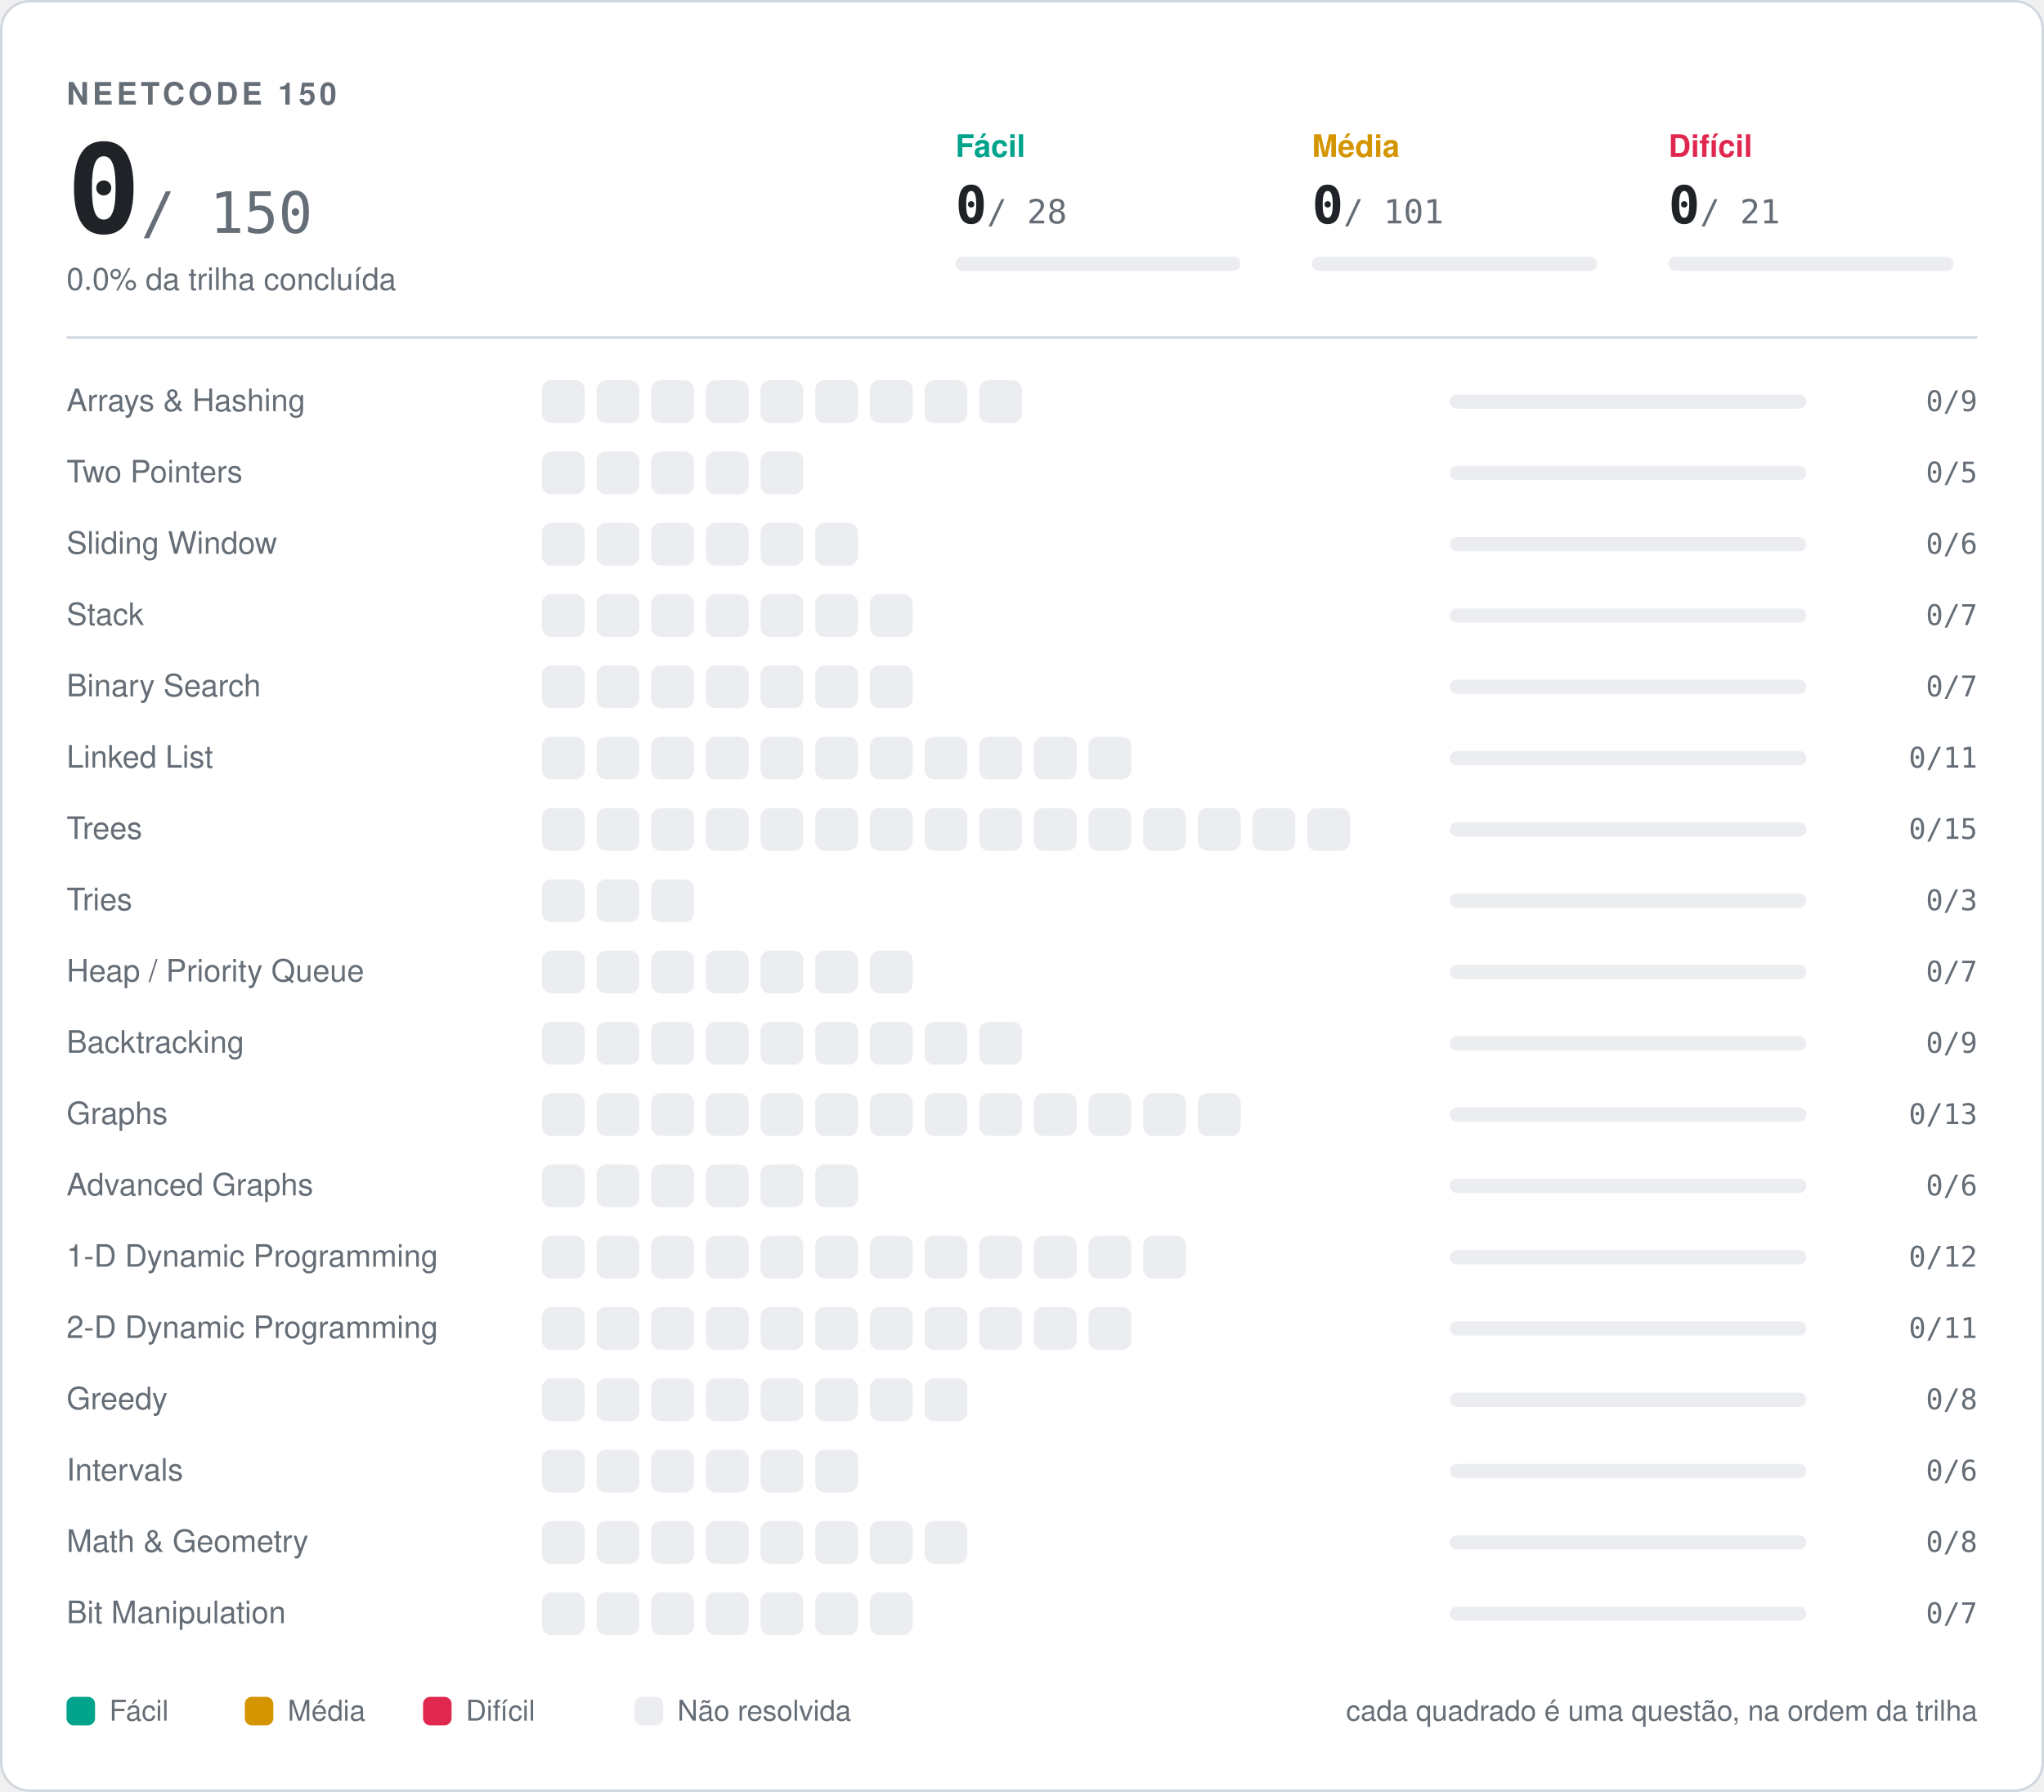
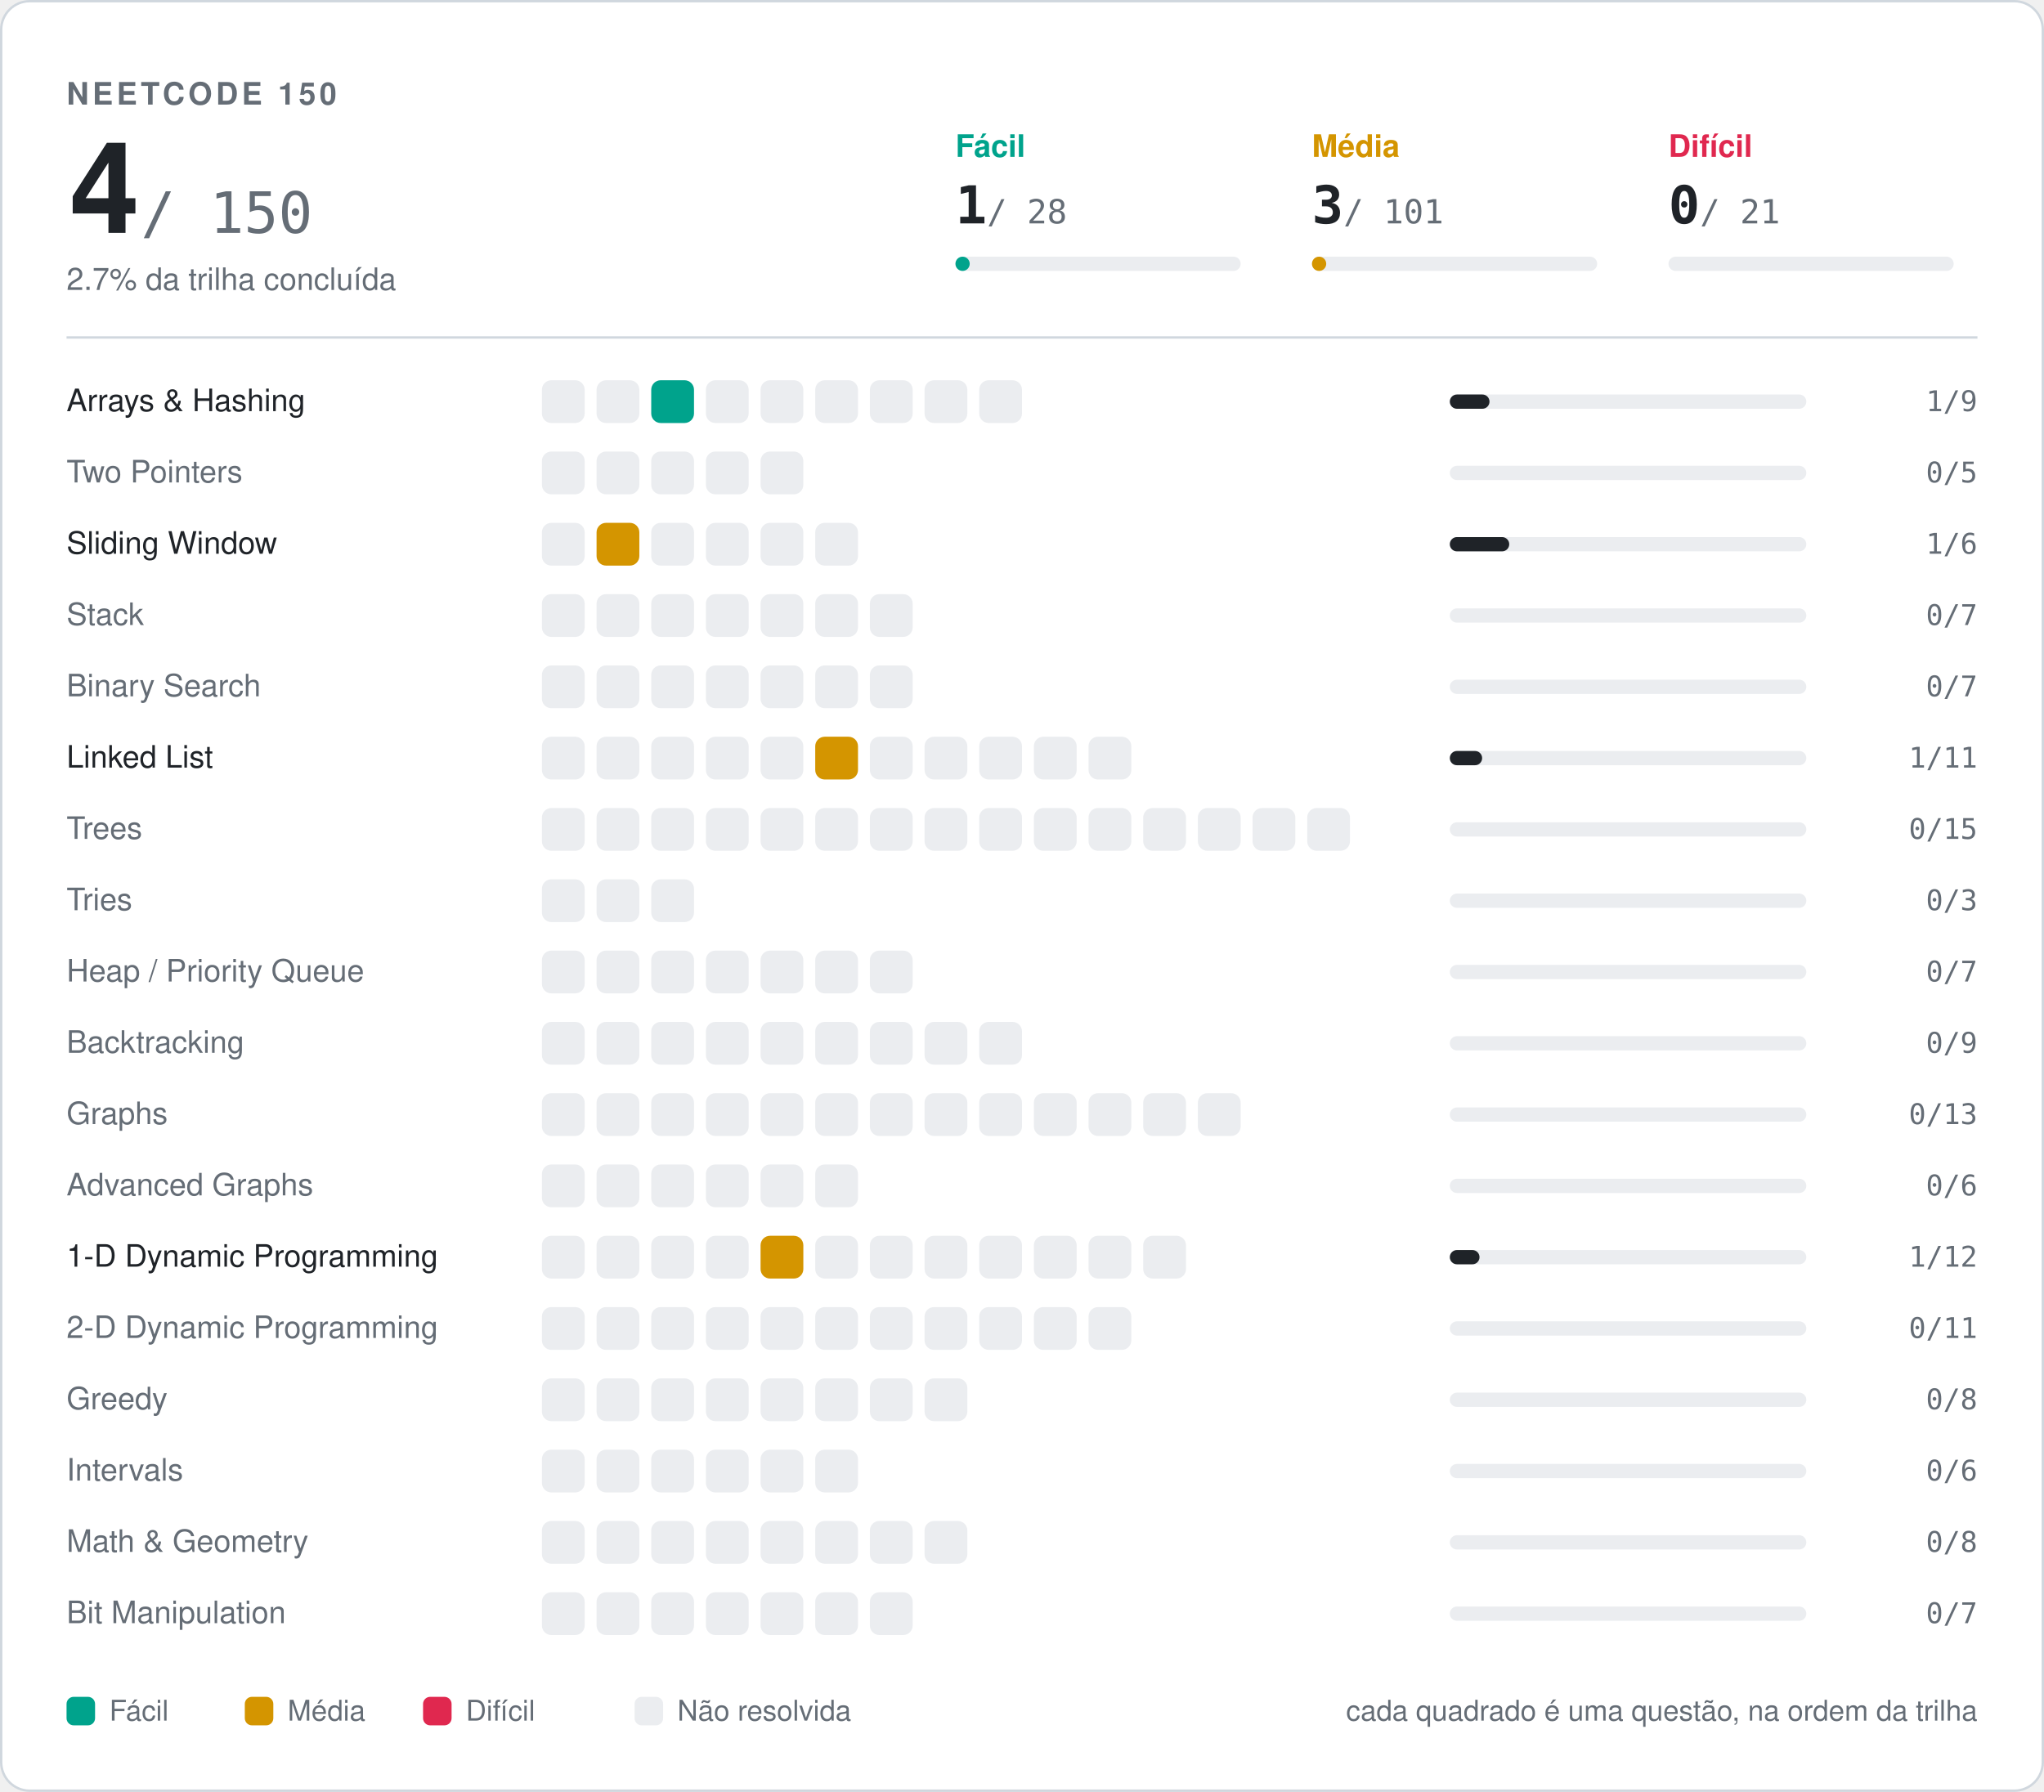
- <svg xmlns="http://www.w3.org/2000/svg" width="860" height="754" viewBox="0 0 860 754" font-family="-apple-system,BlinkMacSystemFont,'Segoe UI',Helvetica,Arial,sans-serif" role="img" aria-label="NeetCode 150: 0 de 150 resolvidas">
+ <svg xmlns="http://www.w3.org/2000/svg" width="860" height="754" viewBox="0 0 860 754" font-family="-apple-system,BlinkMacSystemFont,'Segoe UI',Helvetica,Arial,sans-serif" role="img" aria-label="NeetCode 150: 4 de 150 resolvidas">
  <rect x="0.5" y="0.5" width="859" height="753" rx="12" fill="#ffffff" stroke="#d0d7de" />
  <text x="28" y="44" fill="#656d76" font-size="13" font-weight="600" letter-spacing="1.5">NEETCODE 150</text>
-   <text x="28" y="98" fill="#1f2328" font-family="ui-monospace,SFMono-Regular,'SF Mono',Menlo,Consolas,monospace" font-size="52" font-weight="700">0<tspan fill="#656d76" font-size="24" font-weight="500"> / 150</tspan>
-   </text>
-   <text x="28" y="122" fill="#656d76" font-size="13">0.0% da trilha concluída</text>
+   <text x="28" y="98" fill="#1f2328" font-family="ui-monospace,SFMono-Regular,'SF Mono',Menlo,Consolas,monospace" font-size="52" font-weight="700">4<tspan fill="#656d76" font-size="24" font-weight="500"> / 150</tspan>
+   </text>
+   <text x="28" y="122" fill="#656d76" font-size="13">2.7% da trilha concluída</text>
  <text x="402" y="66" fill="#00a38c" font-size="13" font-weight="600">Fácil</text>
-   <text x="402" y="94" fill="#1f2328" font-family="ui-monospace,SFMono-Regular,'SF Mono',Menlo,Consolas,monospace" font-size="22" font-weight="700">0<tspan fill="#656d76" font-size="14" font-weight="500"> / 28</tspan>
+   <text x="402" y="94" fill="#1f2328" font-family="ui-monospace,SFMono-Regular,'SF Mono',Menlo,Consolas,monospace" font-size="22" font-weight="700">1<tspan fill="#656d76" font-size="14" font-weight="500"> / 28</tspan>
  </text>
  <rect x="402" y="108" width="120" height="6" rx="3" fill="#ebedf0" />
+   <rect x="402" y="108" width="6.0" height="6" rx="3" fill="#00a38c" />
  <text x="552" y="66" fill="#d49500" font-size="13" font-weight="600">Média</text>
-   <text x="552" y="94" fill="#1f2328" font-family="ui-monospace,SFMono-Regular,'SF Mono',Menlo,Consolas,monospace" font-size="22" font-weight="700">0<tspan fill="#656d76" font-size="14" font-weight="500"> / 101</tspan>
+   <text x="552" y="94" fill="#1f2328" font-family="ui-monospace,SFMono-Regular,'SF Mono',Menlo,Consolas,monospace" font-size="22" font-weight="700">3<tspan fill="#656d76" font-size="14" font-weight="500"> / 101</tspan>
  </text>
  <rect x="552" y="108" width="120" height="6" rx="3" fill="#ebedf0" />
+   <rect x="552" y="108" width="6.0" height="6" rx="3" fill="#d49500" />
  <text x="702" y="66" fill="#e0284f" font-size="13" font-weight="600">Difícil</text>
  <text x="702" y="94" fill="#1f2328" font-family="ui-monospace,SFMono-Regular,'SF Mono',Menlo,Consolas,monospace" font-size="22" font-weight="700">0<tspan fill="#656d76" font-size="14" font-weight="500"> / 21</tspan>
  </text>
  <rect x="702" y="108" width="120" height="6" rx="3" fill="#ebedf0" />
  <line x1="28" y1="142" x2="832" y2="142" stroke="#d0d7de" />
-   <text x="28" y="173" fill="#656d76" font-size="13">Arrays &amp; Hashing</text>
+   <text x="28" y="173" fill="#1f2328" font-size="13">Arrays &amp; Hashing</text>
  <rect x="228" y="160" width="18" height="18" rx="4" fill="#ebedf0" />
  <rect x="251" y="160" width="18" height="18" rx="4" fill="#ebedf0" />
-   <rect x="274" y="160" width="18" height="18" rx="4" fill="#ebedf0" />
+   <rect x="274" y="160" width="18" height="18" rx="4" fill="#00a38c" />
  <rect x="297" y="160" width="18" height="18" rx="4" fill="#ebedf0" />
  <rect x="320" y="160" width="18" height="18" rx="4" fill="#ebedf0" />
  <rect x="343" y="160" width="18" height="18" rx="4" fill="#ebedf0" />
  <rect x="366" y="160" width="18" height="18" rx="4" fill="#ebedf0" />
  <rect x="389" y="160" width="18" height="18" rx="4" fill="#ebedf0" />
  <rect x="412" y="160" width="18" height="18" rx="4" fill="#ebedf0" />
  <rect x="610" y="166" width="150" height="6" rx="3" fill="#ebedf0" />
-   <text x="832" y="173" text-anchor="end" fill="#656d76" font-family="ui-monospace,SFMono-Regular,'SF Mono',Menlo,Consolas,monospace" font-size="12">0/9</text>
+   <rect x="610" y="166" width="16.7" height="6" rx="3" fill="#1f2328" />
+   <text x="832" y="173" text-anchor="end" fill="#656d76" font-family="ui-monospace,SFMono-Regular,'SF Mono',Menlo,Consolas,monospace" font-size="12">1/9</text>
  <text x="28" y="203" fill="#656d76" font-size="13">Two Pointers</text>
  <rect x="228" y="190" width="18" height="18" rx="4" fill="#ebedf0" />
  <rect x="251" y="190" width="18" height="18" rx="4" fill="#ebedf0" />
  <rect x="274" y="190" width="18" height="18" rx="4" fill="#ebedf0" />
  <rect x="297" y="190" width="18" height="18" rx="4" fill="#ebedf0" />
  <rect x="320" y="190" width="18" height="18" rx="4" fill="#ebedf0" />
  <rect x="610" y="196" width="150" height="6" rx="3" fill="#ebedf0" />
  <text x="832" y="203" text-anchor="end" fill="#656d76" font-family="ui-monospace,SFMono-Regular,'SF Mono',Menlo,Consolas,monospace" font-size="12">0/5</text>
-   <text x="28" y="233" fill="#656d76" font-size="13">Sliding Window</text>
+   <text x="28" y="233" fill="#1f2328" font-size="13">Sliding Window</text>
  <rect x="228" y="220" width="18" height="18" rx="4" fill="#ebedf0" />
-   <rect x="251" y="220" width="18" height="18" rx="4" fill="#ebedf0" />
+   <rect x="251" y="220" width="18" height="18" rx="4" fill="#d49500" />
  <rect x="274" y="220" width="18" height="18" rx="4" fill="#ebedf0" />
  <rect x="297" y="220" width="18" height="18" rx="4" fill="#ebedf0" />
  <rect x="320" y="220" width="18" height="18" rx="4" fill="#ebedf0" />
  <rect x="343" y="220" width="18" height="18" rx="4" fill="#ebedf0" />
  <rect x="610" y="226" width="150" height="6" rx="3" fill="#ebedf0" />
-   <text x="832" y="233" text-anchor="end" fill="#656d76" font-family="ui-monospace,SFMono-Regular,'SF Mono',Menlo,Consolas,monospace" font-size="12">0/6</text>
+   <rect x="610" y="226" width="25.0" height="6" rx="3" fill="#1f2328" />
+   <text x="832" y="233" text-anchor="end" fill="#656d76" font-family="ui-monospace,SFMono-Regular,'SF Mono',Menlo,Consolas,monospace" font-size="12">1/6</text>
  <text x="28" y="263" fill="#656d76" font-size="13">Stack</text>
  <rect x="228" y="250" width="18" height="18" rx="4" fill="#ebedf0" />
  <rect x="251" y="250" width="18" height="18" rx="4" fill="#ebedf0" />
  <rect x="274" y="250" width="18" height="18" rx="4" fill="#ebedf0" />
  <rect x="297" y="250" width="18" height="18" rx="4" fill="#ebedf0" />
  <rect x="320" y="250" width="18" height="18" rx="4" fill="#ebedf0" />
  <rect x="343" y="250" width="18" height="18" rx="4" fill="#ebedf0" />
  <rect x="366" y="250" width="18" height="18" rx="4" fill="#ebedf0" />
  <rect x="610" y="256" width="150" height="6" rx="3" fill="#ebedf0" />
  <text x="832" y="263" text-anchor="end" fill="#656d76" font-family="ui-monospace,SFMono-Regular,'SF Mono',Menlo,Consolas,monospace" font-size="12">0/7</text>
  <text x="28" y="293" fill="#656d76" font-size="13">Binary Search</text>
  <rect x="228" y="280" width="18" height="18" rx="4" fill="#ebedf0" />
  <rect x="251" y="280" width="18" height="18" rx="4" fill="#ebedf0" />
  <rect x="274" y="280" width="18" height="18" rx="4" fill="#ebedf0" />
  <rect x="297" y="280" width="18" height="18" rx="4" fill="#ebedf0" />
  <rect x="320" y="280" width="18" height="18" rx="4" fill="#ebedf0" />
  <rect x="343" y="280" width="18" height="18" rx="4" fill="#ebedf0" />
  <rect x="366" y="280" width="18" height="18" rx="4" fill="#ebedf0" />
  <rect x="610" y="286" width="150" height="6" rx="3" fill="#ebedf0" />
  <text x="832" y="293" text-anchor="end" fill="#656d76" font-family="ui-monospace,SFMono-Regular,'SF Mono',Menlo,Consolas,monospace" font-size="12">0/7</text>
-   <text x="28" y="323" fill="#656d76" font-size="13">Linked List</text>
+   <text x="28" y="323" fill="#1f2328" font-size="13">Linked List</text>
  <rect x="228" y="310" width="18" height="18" rx="4" fill="#ebedf0" />
  <rect x="251" y="310" width="18" height="18" rx="4" fill="#ebedf0" />
  <rect x="274" y="310" width="18" height="18" rx="4" fill="#ebedf0" />
  <rect x="297" y="310" width="18" height="18" rx="4" fill="#ebedf0" />
  <rect x="320" y="310" width="18" height="18" rx="4" fill="#ebedf0" />
-   <rect x="343" y="310" width="18" height="18" rx="4" fill="#ebedf0" />
+   <rect x="343" y="310" width="18" height="18" rx="4" fill="#d49500" />
  <rect x="366" y="310" width="18" height="18" rx="4" fill="#ebedf0" />
  <rect x="389" y="310" width="18" height="18" rx="4" fill="#ebedf0" />
  <rect x="412" y="310" width="18" height="18" rx="4" fill="#ebedf0" />
  <rect x="435" y="310" width="18" height="18" rx="4" fill="#ebedf0" />
  <rect x="458" y="310" width="18" height="18" rx="4" fill="#ebedf0" />
  <rect x="610" y="316" width="150" height="6" rx="3" fill="#ebedf0" />
-   <text x="832" y="323" text-anchor="end" fill="#656d76" font-family="ui-monospace,SFMono-Regular,'SF Mono',Menlo,Consolas,monospace" font-size="12">0/11</text>
+   <rect x="610" y="316" width="13.6" height="6" rx="3" fill="#1f2328" />
+   <text x="832" y="323" text-anchor="end" fill="#656d76" font-family="ui-monospace,SFMono-Regular,'SF Mono',Menlo,Consolas,monospace" font-size="12">1/11</text>
  <text x="28" y="353" fill="#656d76" font-size="13">Trees</text>
  <rect x="228" y="340" width="18" height="18" rx="4" fill="#ebedf0" />
  <rect x="251" y="340" width="18" height="18" rx="4" fill="#ebedf0" />
  <rect x="274" y="340" width="18" height="18" rx="4" fill="#ebedf0" />
  <rect x="297" y="340" width="18" height="18" rx="4" fill="#ebedf0" />
  <rect x="320" y="340" width="18" height="18" rx="4" fill="#ebedf0" />
  <rect x="343" y="340" width="18" height="18" rx="4" fill="#ebedf0" />
  <rect x="366" y="340" width="18" height="18" rx="4" fill="#ebedf0" />
  <rect x="389" y="340" width="18" height="18" rx="4" fill="#ebedf0" />
  <rect x="412" y="340" width="18" height="18" rx="4" fill="#ebedf0" />
  <rect x="435" y="340" width="18" height="18" rx="4" fill="#ebedf0" />
  <rect x="458" y="340" width="18" height="18" rx="4" fill="#ebedf0" />
  <rect x="481" y="340" width="18" height="18" rx="4" fill="#ebedf0" />
  <rect x="504" y="340" width="18" height="18" rx="4" fill="#ebedf0" />
  <rect x="527" y="340" width="18" height="18" rx="4" fill="#ebedf0" />
  <rect x="550" y="340" width="18" height="18" rx="4" fill="#ebedf0" />
  <rect x="610" y="346" width="150" height="6" rx="3" fill="#ebedf0" />
  <text x="832" y="353" text-anchor="end" fill="#656d76" font-family="ui-monospace,SFMono-Regular,'SF Mono',Menlo,Consolas,monospace" font-size="12">0/15</text>
  <text x="28" y="383" fill="#656d76" font-size="13">Tries</text>
  <rect x="228" y="370" width="18" height="18" rx="4" fill="#ebedf0" />
  <rect x="251" y="370" width="18" height="18" rx="4" fill="#ebedf0" />
  <rect x="274" y="370" width="18" height="18" rx="4" fill="#ebedf0" />
  <rect x="610" y="376" width="150" height="6" rx="3" fill="#ebedf0" />
  <text x="832" y="383" text-anchor="end" fill="#656d76" font-family="ui-monospace,SFMono-Regular,'SF Mono',Menlo,Consolas,monospace" font-size="12">0/3</text>
  <text x="28" y="413" fill="#656d76" font-size="13">Heap / Priority Queue</text>
  <rect x="228" y="400" width="18" height="18" rx="4" fill="#ebedf0" />
  <rect x="251" y="400" width="18" height="18" rx="4" fill="#ebedf0" />
  <rect x="274" y="400" width="18" height="18" rx="4" fill="#ebedf0" />
  <rect x="297" y="400" width="18" height="18" rx="4" fill="#ebedf0" />
  <rect x="320" y="400" width="18" height="18" rx="4" fill="#ebedf0" />
  <rect x="343" y="400" width="18" height="18" rx="4" fill="#ebedf0" />
  <rect x="366" y="400" width="18" height="18" rx="4" fill="#ebedf0" />
  <rect x="610" y="406" width="150" height="6" rx="3" fill="#ebedf0" />
  <text x="832" y="413" text-anchor="end" fill="#656d76" font-family="ui-monospace,SFMono-Regular,'SF Mono',Menlo,Consolas,monospace" font-size="12">0/7</text>
  <text x="28" y="443" fill="#656d76" font-size="13">Backtracking</text>
  <rect x="228" y="430" width="18" height="18" rx="4" fill="#ebedf0" />
  <rect x="251" y="430" width="18" height="18" rx="4" fill="#ebedf0" />
  <rect x="274" y="430" width="18" height="18" rx="4" fill="#ebedf0" />
  <rect x="297" y="430" width="18" height="18" rx="4" fill="#ebedf0" />
  <rect x="320" y="430" width="18" height="18" rx="4" fill="#ebedf0" />
  <rect x="343" y="430" width="18" height="18" rx="4" fill="#ebedf0" />
  <rect x="366" y="430" width="18" height="18" rx="4" fill="#ebedf0" />
  <rect x="389" y="430" width="18" height="18" rx="4" fill="#ebedf0" />
  <rect x="412" y="430" width="18" height="18" rx="4" fill="#ebedf0" />
  <rect x="610" y="436" width="150" height="6" rx="3" fill="#ebedf0" />
  <text x="832" y="443" text-anchor="end" fill="#656d76" font-family="ui-monospace,SFMono-Regular,'SF Mono',Menlo,Consolas,monospace" font-size="12">0/9</text>
  <text x="28" y="473" fill="#656d76" font-size="13">Graphs</text>
  <rect x="228" y="460" width="18" height="18" rx="4" fill="#ebedf0" />
  <rect x="251" y="460" width="18" height="18" rx="4" fill="#ebedf0" />
  <rect x="274" y="460" width="18" height="18" rx="4" fill="#ebedf0" />
  <rect x="297" y="460" width="18" height="18" rx="4" fill="#ebedf0" />
  <rect x="320" y="460" width="18" height="18" rx="4" fill="#ebedf0" />
  <rect x="343" y="460" width="18" height="18" rx="4" fill="#ebedf0" />
  <rect x="366" y="460" width="18" height="18" rx="4" fill="#ebedf0" />
  <rect x="389" y="460" width="18" height="18" rx="4" fill="#ebedf0" />
  <rect x="412" y="460" width="18" height="18" rx="4" fill="#ebedf0" />
  <rect x="435" y="460" width="18" height="18" rx="4" fill="#ebedf0" />
  <rect x="458" y="460" width="18" height="18" rx="4" fill="#ebedf0" />
  <rect x="481" y="460" width="18" height="18" rx="4" fill="#ebedf0" />
  <rect x="504" y="460" width="18" height="18" rx="4" fill="#ebedf0" />
  <rect x="610" y="466" width="150" height="6" rx="3" fill="#ebedf0" />
  <text x="832" y="473" text-anchor="end" fill="#656d76" font-family="ui-monospace,SFMono-Regular,'SF Mono',Menlo,Consolas,monospace" font-size="12">0/13</text>
  <text x="28" y="503" fill="#656d76" font-size="13">Advanced Graphs</text>
  <rect x="228" y="490" width="18" height="18" rx="4" fill="#ebedf0" />
  <rect x="251" y="490" width="18" height="18" rx="4" fill="#ebedf0" />
  <rect x="274" y="490" width="18" height="18" rx="4" fill="#ebedf0" />
  <rect x="297" y="490" width="18" height="18" rx="4" fill="#ebedf0" />
  <rect x="320" y="490" width="18" height="18" rx="4" fill="#ebedf0" />
  <rect x="343" y="490" width="18" height="18" rx="4" fill="#ebedf0" />
  <rect x="610" y="496" width="150" height="6" rx="3" fill="#ebedf0" />
  <text x="832" y="503" text-anchor="end" fill="#656d76" font-family="ui-monospace,SFMono-Regular,'SF Mono',Menlo,Consolas,monospace" font-size="12">0/6</text>
-   <text x="28" y="533" fill="#656d76" font-size="13">1-D Dynamic Programming</text>
+   <text x="28" y="533" fill="#1f2328" font-size="13">1-D Dynamic Programming</text>
  <rect x="228" y="520" width="18" height="18" rx="4" fill="#ebedf0" />
  <rect x="251" y="520" width="18" height="18" rx="4" fill="#ebedf0" />
  <rect x="274" y="520" width="18" height="18" rx="4" fill="#ebedf0" />
  <rect x="297" y="520" width="18" height="18" rx="4" fill="#ebedf0" />
-   <rect x="320" y="520" width="18" height="18" rx="4" fill="#ebedf0" />
+   <rect x="320" y="520" width="18" height="18" rx="4" fill="#d49500" />
  <rect x="343" y="520" width="18" height="18" rx="4" fill="#ebedf0" />
  <rect x="366" y="520" width="18" height="18" rx="4" fill="#ebedf0" />
  <rect x="389" y="520" width="18" height="18" rx="4" fill="#ebedf0" />
  <rect x="412" y="520" width="18" height="18" rx="4" fill="#ebedf0" />
  <rect x="435" y="520" width="18" height="18" rx="4" fill="#ebedf0" />
  <rect x="458" y="520" width="18" height="18" rx="4" fill="#ebedf0" />
  <rect x="481" y="520" width="18" height="18" rx="4" fill="#ebedf0" />
  <rect x="610" y="526" width="150" height="6" rx="3" fill="#ebedf0" />
-   <text x="832" y="533" text-anchor="end" fill="#656d76" font-family="ui-monospace,SFMono-Regular,'SF Mono',Menlo,Consolas,monospace" font-size="12">0/12</text>
+   <rect x="610" y="526" width="12.5" height="6" rx="3" fill="#1f2328" />
+   <text x="832" y="533" text-anchor="end" fill="#656d76" font-family="ui-monospace,SFMono-Regular,'SF Mono',Menlo,Consolas,monospace" font-size="12">1/12</text>
  <text x="28" y="563" fill="#656d76" font-size="13">2-D Dynamic Programming</text>
  <rect x="228" y="550" width="18" height="18" rx="4" fill="#ebedf0" />
  <rect x="251" y="550" width="18" height="18" rx="4" fill="#ebedf0" />
  <rect x="274" y="550" width="18" height="18" rx="4" fill="#ebedf0" />
  <rect x="297" y="550" width="18" height="18" rx="4" fill="#ebedf0" />
  <rect x="320" y="550" width="18" height="18" rx="4" fill="#ebedf0" />
  <rect x="343" y="550" width="18" height="18" rx="4" fill="#ebedf0" />
  <rect x="366" y="550" width="18" height="18" rx="4" fill="#ebedf0" />
  <rect x="389" y="550" width="18" height="18" rx="4" fill="#ebedf0" />
  <rect x="412" y="550" width="18" height="18" rx="4" fill="#ebedf0" />
  <rect x="435" y="550" width="18" height="18" rx="4" fill="#ebedf0" />
  <rect x="458" y="550" width="18" height="18" rx="4" fill="#ebedf0" />
  <rect x="610" y="556" width="150" height="6" rx="3" fill="#ebedf0" />
  <text x="832" y="563" text-anchor="end" fill="#656d76" font-family="ui-monospace,SFMono-Regular,'SF Mono',Menlo,Consolas,monospace" font-size="12">0/11</text>
  <text x="28" y="593" fill="#656d76" font-size="13">Greedy</text>
  <rect x="228" y="580" width="18" height="18" rx="4" fill="#ebedf0" />
  <rect x="251" y="580" width="18" height="18" rx="4" fill="#ebedf0" />
  <rect x="274" y="580" width="18" height="18" rx="4" fill="#ebedf0" />
  <rect x="297" y="580" width="18" height="18" rx="4" fill="#ebedf0" />
  <rect x="320" y="580" width="18" height="18" rx="4" fill="#ebedf0" />
  <rect x="343" y="580" width="18" height="18" rx="4" fill="#ebedf0" />
  <rect x="366" y="580" width="18" height="18" rx="4" fill="#ebedf0" />
  <rect x="389" y="580" width="18" height="18" rx="4" fill="#ebedf0" />
  <rect x="610" y="586" width="150" height="6" rx="3" fill="#ebedf0" />
  <text x="832" y="593" text-anchor="end" fill="#656d76" font-family="ui-monospace,SFMono-Regular,'SF Mono',Menlo,Consolas,monospace" font-size="12">0/8</text>
  <text x="28" y="623" fill="#656d76" font-size="13">Intervals</text>
  <rect x="228" y="610" width="18" height="18" rx="4" fill="#ebedf0" />
  <rect x="251" y="610" width="18" height="18" rx="4" fill="#ebedf0" />
  <rect x="274" y="610" width="18" height="18" rx="4" fill="#ebedf0" />
  <rect x="297" y="610" width="18" height="18" rx="4" fill="#ebedf0" />
  <rect x="320" y="610" width="18" height="18" rx="4" fill="#ebedf0" />
  <rect x="343" y="610" width="18" height="18" rx="4" fill="#ebedf0" />
  <rect x="610" y="616" width="150" height="6" rx="3" fill="#ebedf0" />
  <text x="832" y="623" text-anchor="end" fill="#656d76" font-family="ui-monospace,SFMono-Regular,'SF Mono',Menlo,Consolas,monospace" font-size="12">0/6</text>
  <text x="28" y="653" fill="#656d76" font-size="13">Math &amp; Geometry</text>
  <rect x="228" y="640" width="18" height="18" rx="4" fill="#ebedf0" />
  <rect x="251" y="640" width="18" height="18" rx="4" fill="#ebedf0" />
  <rect x="274" y="640" width="18" height="18" rx="4" fill="#ebedf0" />
  <rect x="297" y="640" width="18" height="18" rx="4" fill="#ebedf0" />
  <rect x="320" y="640" width="18" height="18" rx="4" fill="#ebedf0" />
  <rect x="343" y="640" width="18" height="18" rx="4" fill="#ebedf0" />
  <rect x="366" y="640" width="18" height="18" rx="4" fill="#ebedf0" />
  <rect x="389" y="640" width="18" height="18" rx="4" fill="#ebedf0" />
  <rect x="610" y="646" width="150" height="6" rx="3" fill="#ebedf0" />
  <text x="832" y="653" text-anchor="end" fill="#656d76" font-family="ui-monospace,SFMono-Regular,'SF Mono',Menlo,Consolas,monospace" font-size="12">0/8</text>
  <text x="28" y="683" fill="#656d76" font-size="13">Bit Manipulation</text>
  <rect x="228" y="670" width="18" height="18" rx="4" fill="#ebedf0" />
  <rect x="251" y="670" width="18" height="18" rx="4" fill="#ebedf0" />
  <rect x="274" y="670" width="18" height="18" rx="4" fill="#ebedf0" />
  <rect x="297" y="670" width="18" height="18" rx="4" fill="#ebedf0" />
  <rect x="320" y="670" width="18" height="18" rx="4" fill="#ebedf0" />
  <rect x="343" y="670" width="18" height="18" rx="4" fill="#ebedf0" />
  <rect x="366" y="670" width="18" height="18" rx="4" fill="#ebedf0" />
  <rect x="610" y="676" width="150" height="6" rx="3" fill="#ebedf0" />
  <text x="832" y="683" text-anchor="end" fill="#656d76" font-family="ui-monospace,SFMono-Regular,'SF Mono',Menlo,Consolas,monospace" font-size="12">0/7</text>
  <rect x="28" y="714" width="12" height="12" rx="3" fill="#00a38c" />
  <text x="46" y="724" fill="#656d76" font-size="12">Fácil</text>
  <rect x="103" y="714" width="12" height="12" rx="3" fill="#d49500" />
  <text x="121" y="724" fill="#656d76" font-size="12">Média</text>
  <rect x="178" y="714" width="12" height="12" rx="3" fill="#e0284f" />
  <text x="196" y="724" fill="#656d76" font-size="12">Difícil</text>
  <rect x="267" y="714" width="12" height="12" rx="3" fill="#ebedf0" />
  <text x="285" y="724" fill="#656d76" font-size="12">Não resolvida</text>
  <text x="832" y="724" text-anchor="end" fill="#656d76" font-size="12">cada quadrado é uma questão, na ordem da trilha</text>
</svg>
